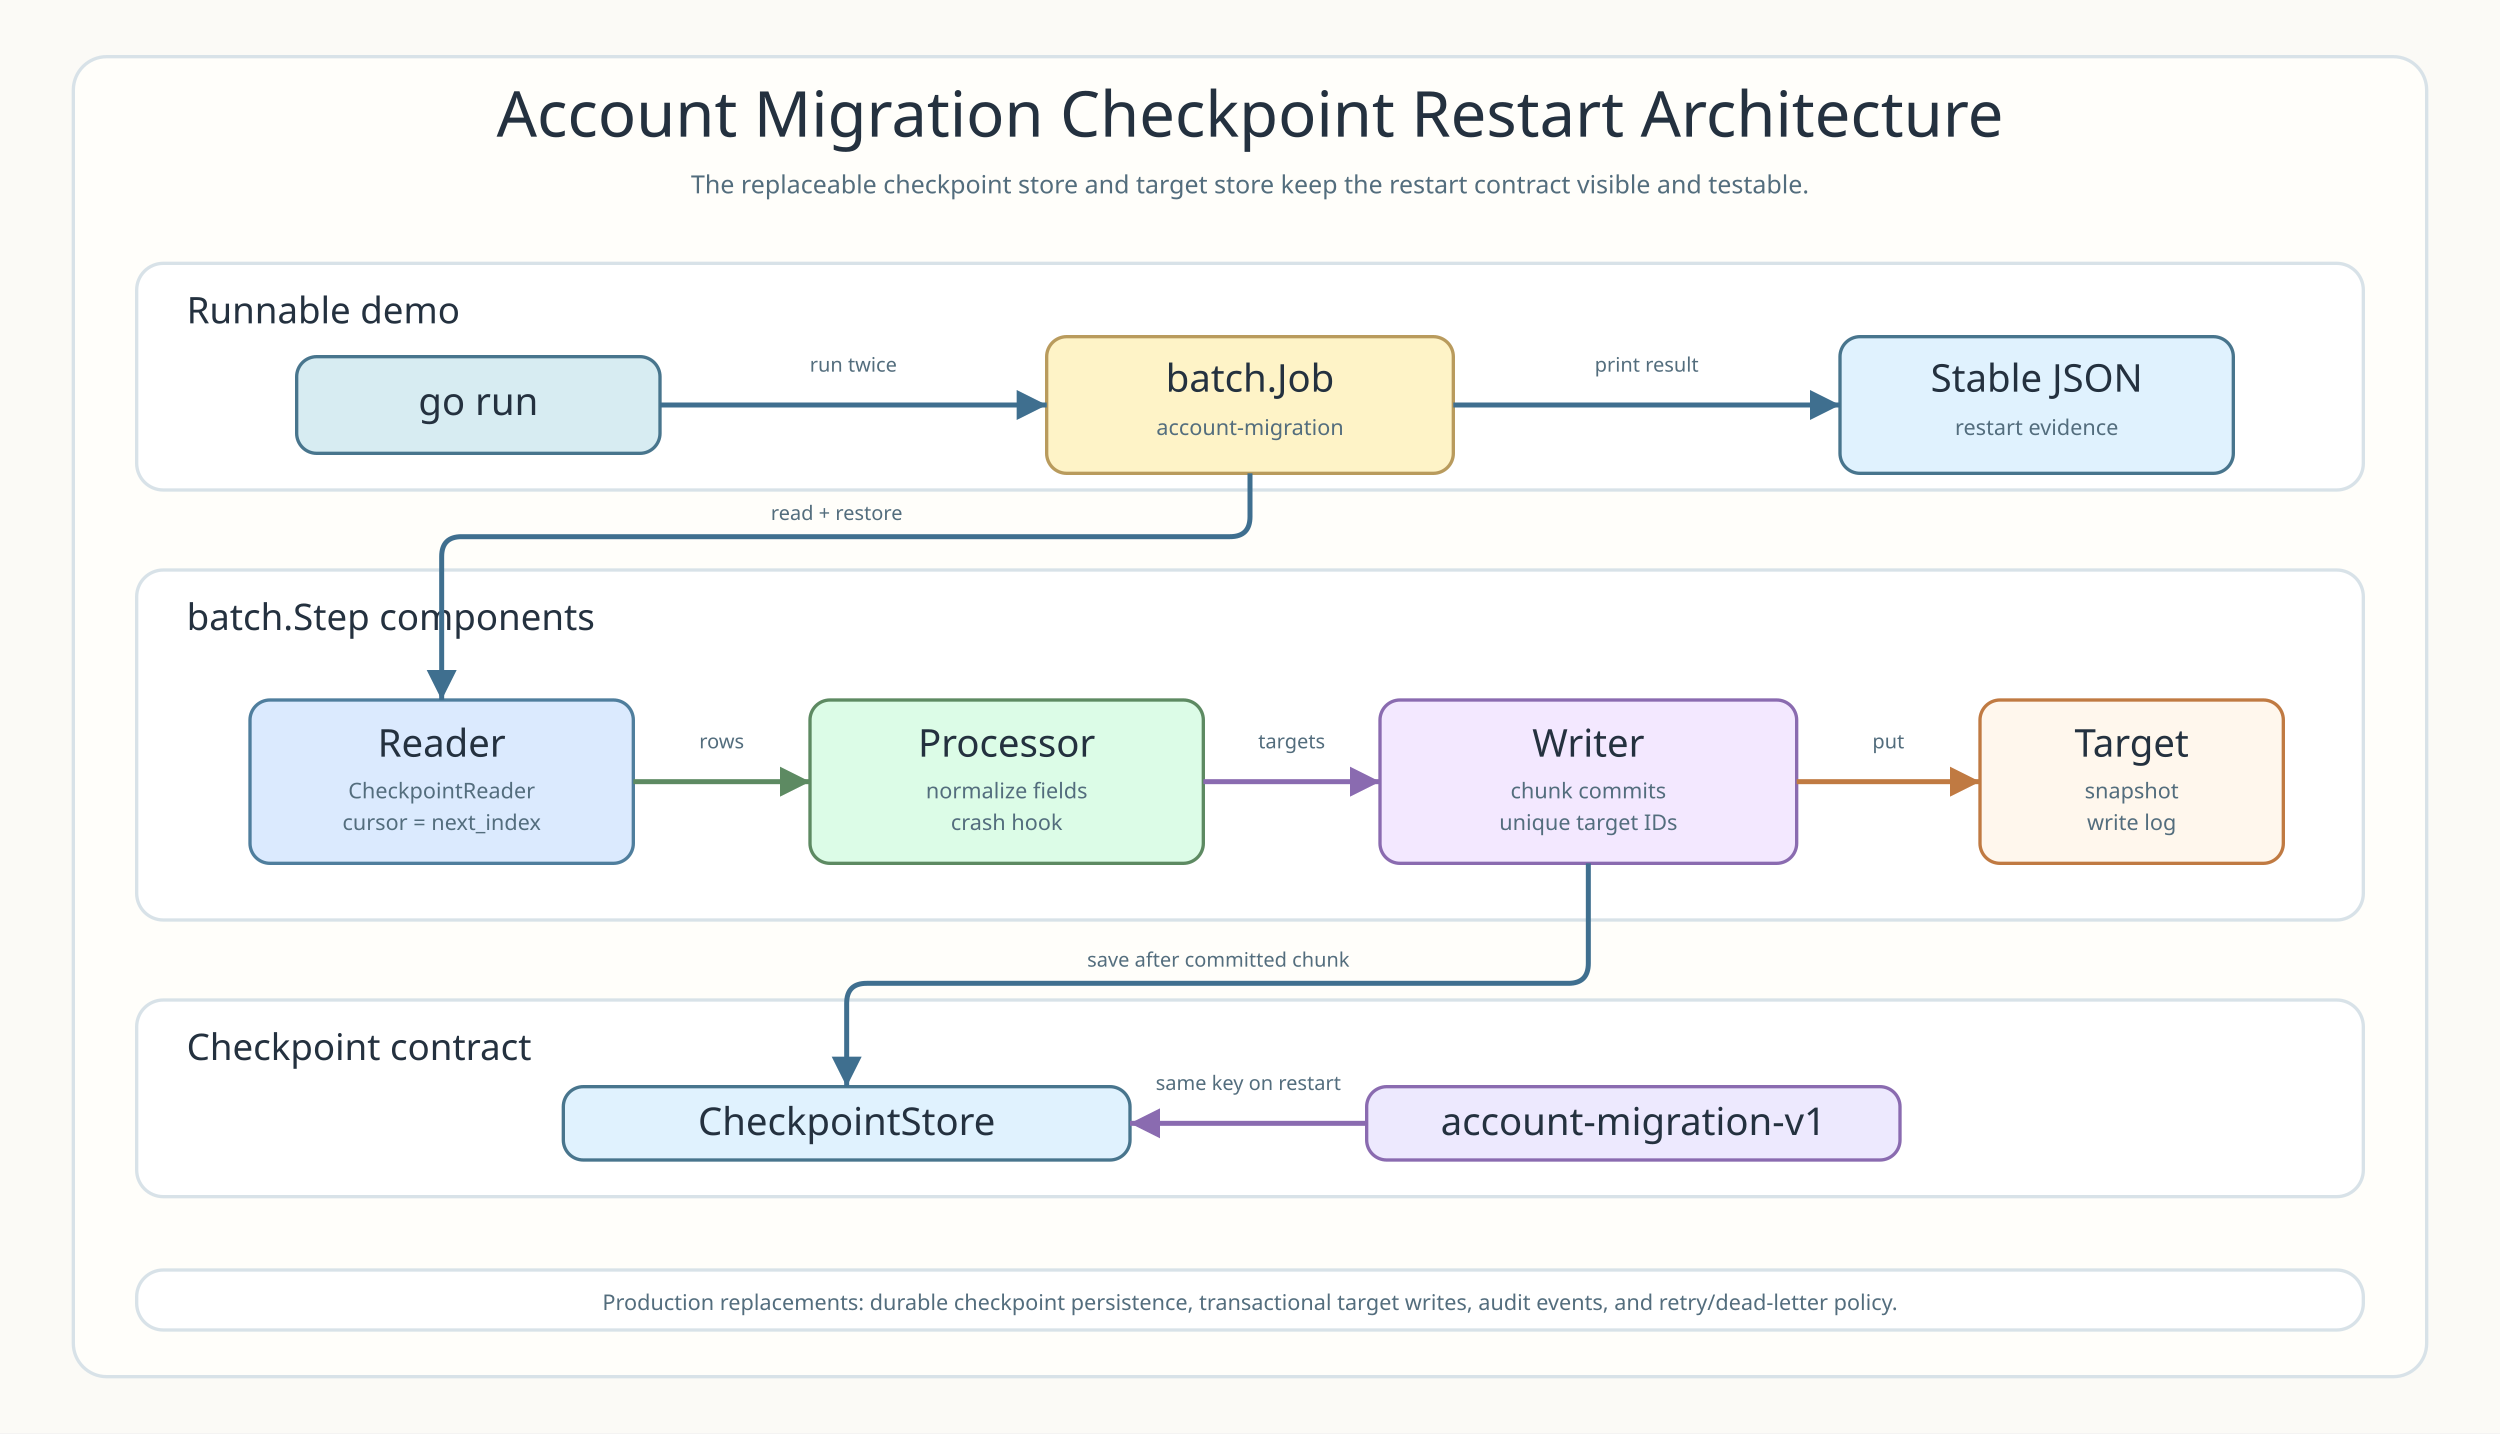
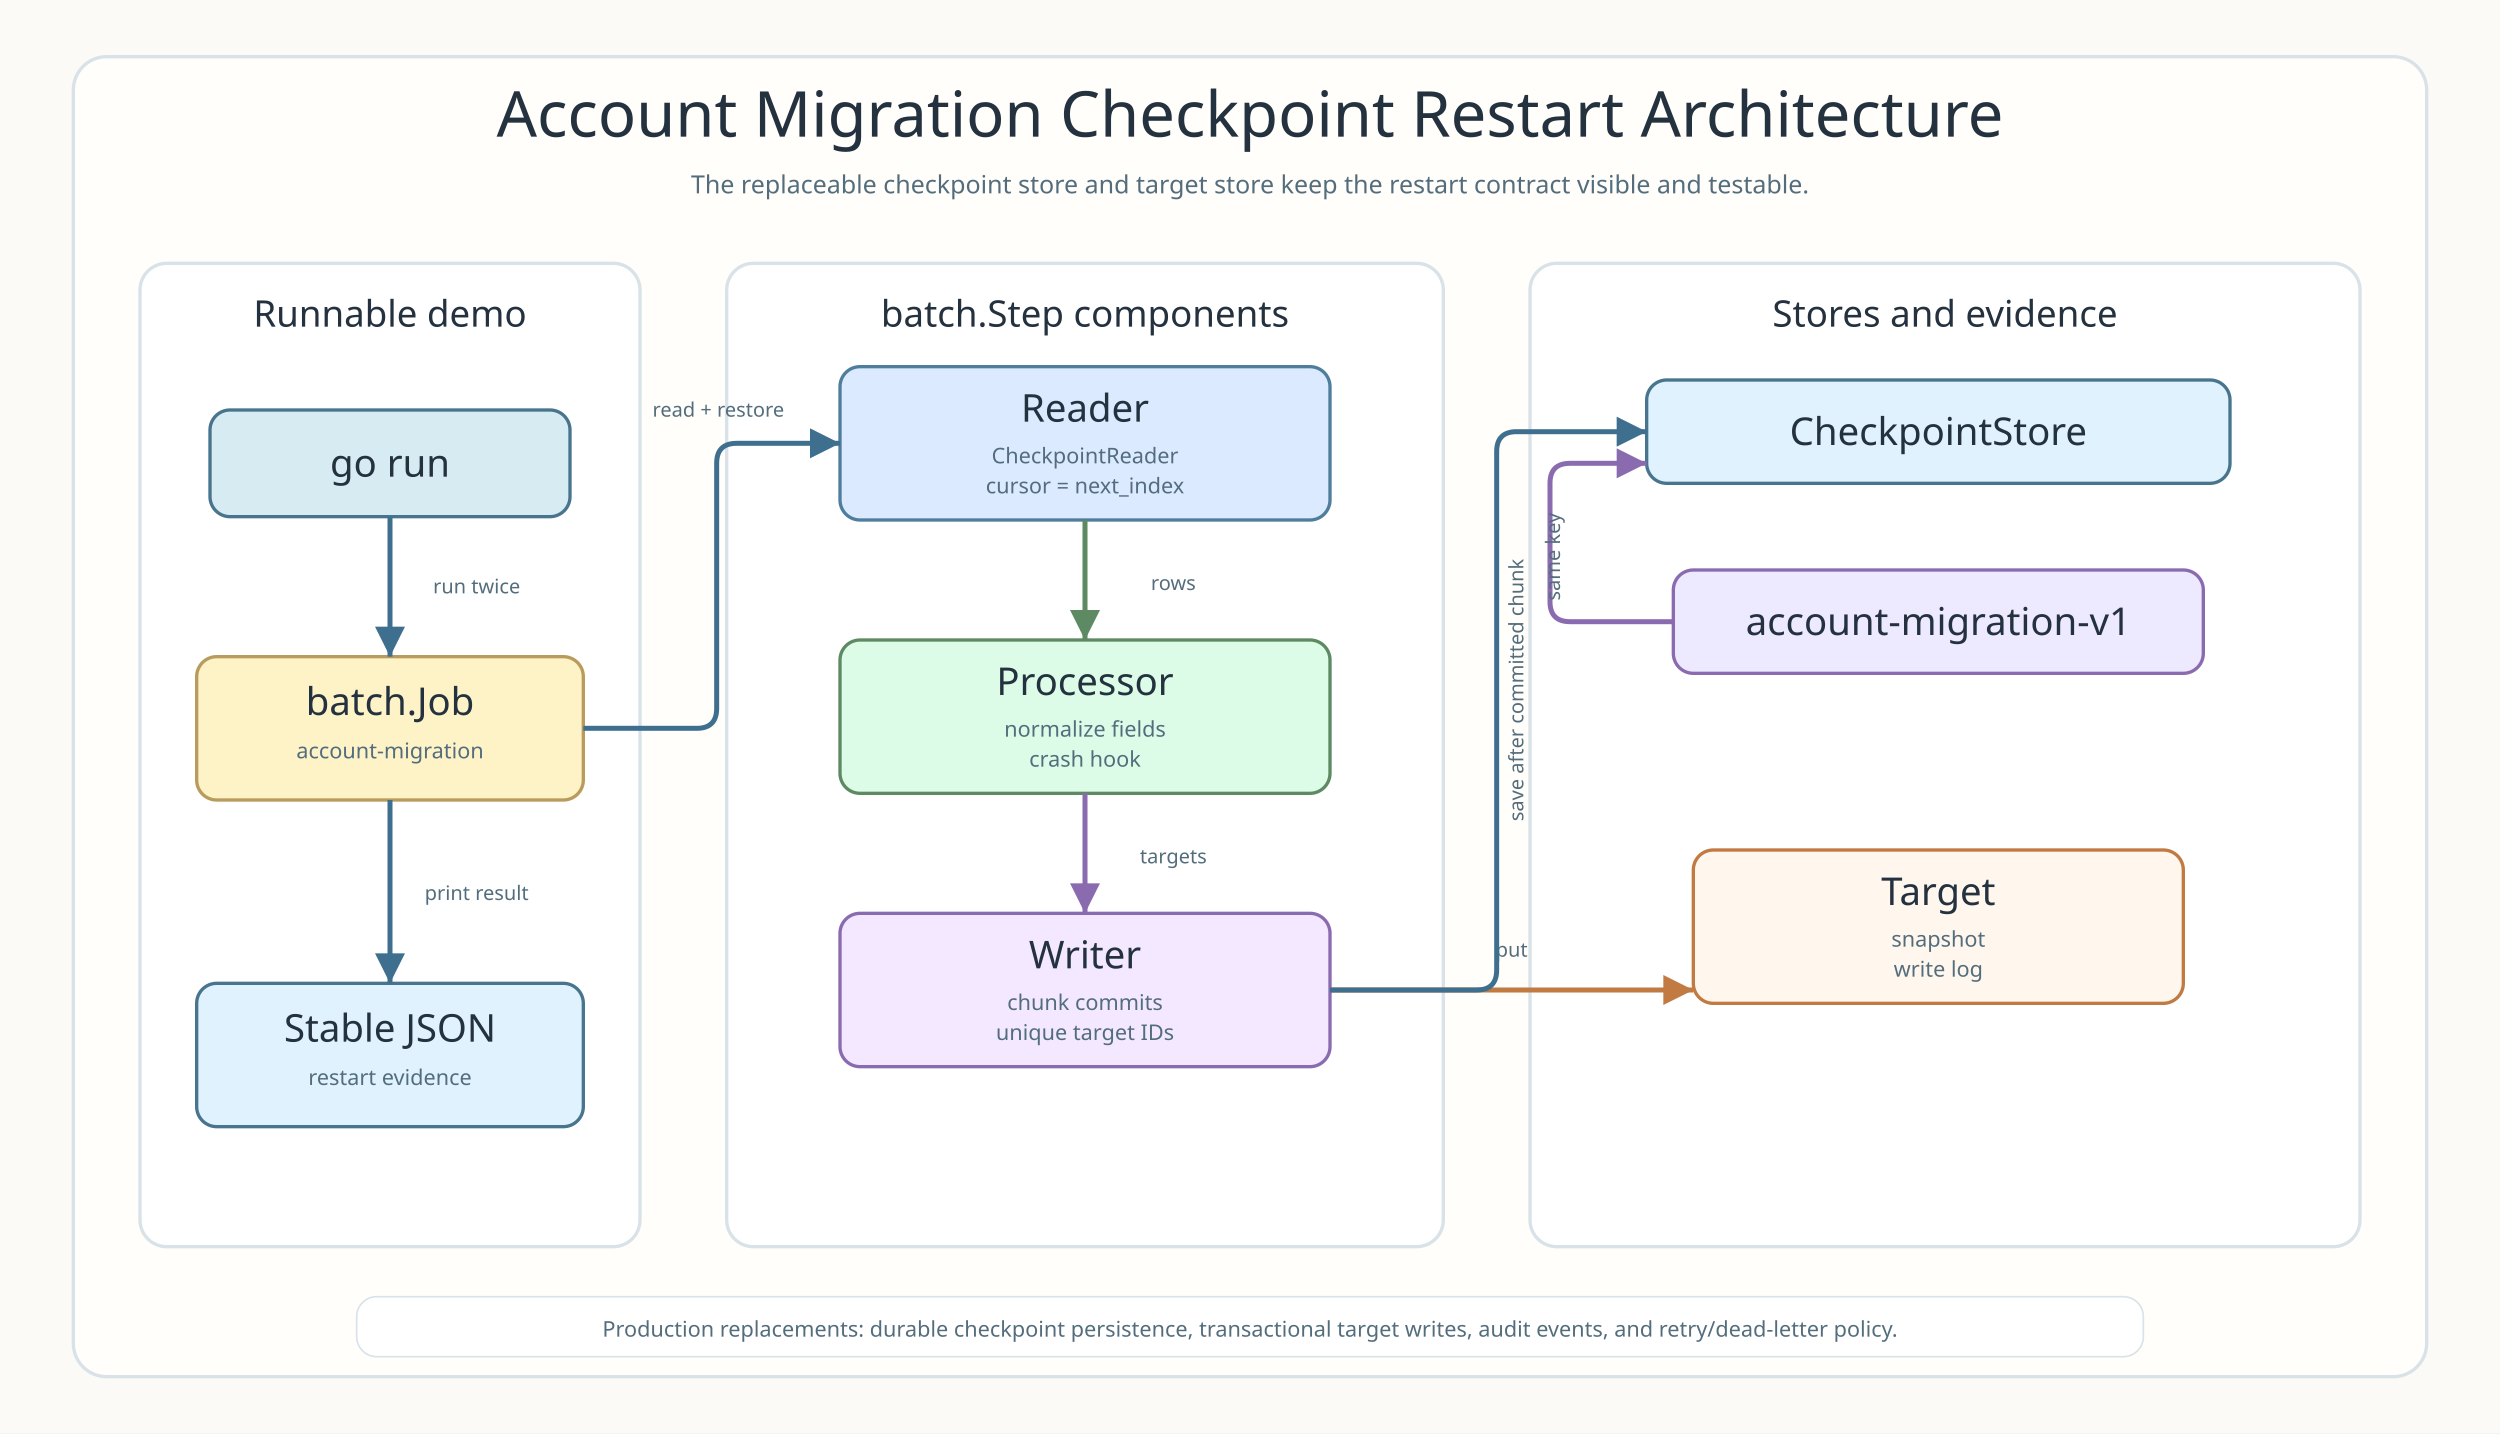
<svg xmlns="http://www.w3.org/2000/svg" width="1500" height="860" viewBox="0 0 1500 860" role="img" aria-labelledby="title desc">
  <defs>
    <marker id="arch-blue" viewBox="0 0 8 8" markerWidth="8" markerHeight="8" refX="7" refY="4" orient="auto">
      <polygon points="1,1 7,4 1,7" fill="#3f6f8f" />
    </marker>
    <marker id="arch-green" viewBox="0 0 8 8" markerWidth="8" markerHeight="8" refX="7" refY="4" orient="auto">
      <polygon points="1,1 7,4 1,7" fill="#5d8a62" />
    </marker>
    <marker id="arch-purple" viewBox="0 0 8 8" markerWidth="8" markerHeight="8" refX="7" refY="4" orient="auto">
      <polygon points="1,1 7,4 1,7" fill="#8a6bb0" />
    </marker>
    <marker id="arch-amber" viewBox="0 0 8 8" markerWidth="8" markerHeight="8" refX="7" refY="4" orient="auto">
      <polygon points="1,1 7,4 1,7" fill="#c07a42" />
    </marker>
    <style>
      @font-face { font-family: 'Architects Daughter'; src: url('file:///Users/debop/Library/Fonts/ArchitectsDaughter-Regular.ttf') format('truetype'); }
      @font-face { font-family: 'Comic Mono'; src: url('file:///Users/debop/Library/Fonts/ComicMono.ttf') format('truetype'); }
      .title { font-family: 'Architects Daughter'; font-size: 38px; fill: #24313f; }
      .subtitle, .detail, .label, .footer { font-family: 'Comic Mono'; fill: #536d7d; }
      .subtitle { font-size: 15px; }
-       .band-label, .card-title { font-family: 'Architects Daughter'; fill: #24313f; }
-       .band-label { font-size: 22px; }
+       .layer-label, .card-title { font-family: 'Architects Daughter'; fill: #24313f; }
+       .layer-label { font-size: 22px; }
      .card-title { font-size: 23px; }
      .detail { font-size: 13px; }
      .label { font-size: 12px; }
      .footer { font-size: 13px; }
      .frame { fill: #fffefa; stroke: #d8e2e8; stroke-width: 2; rx: 20; }
-       .band { fill: #ffffff; stroke: #d8e2e8; stroke-width: 2; rx: 16; }
+       .layer { fill: #ffffff; stroke: #d8e2e8; stroke-width: 2; rx: 16; }
      .blue { fill: none; stroke: #3f6f8f; stroke-width: 3; marker-end: url(#arch-blue); }
      .green { fill: none; stroke: #5d8a62; stroke-width: 3; marker-end: url(#arch-green); }
      .purple { fill: none; stroke: #8a6bb0; stroke-width: 3; marker-end: url(#arch-purple); }
      .amber { fill: none; stroke: #c07a42; stroke-width: 3; marker-end: url(#arch-amber); }
    </style>
  </defs>
  <rect width="1500" height="860" fill="#fbfaf6" />
  <rect class="frame" x="44" y="34" width="1412" height="792" />
  <text class="title" x="750" y="82" text-anchor="middle">Account Migration Checkpoint Restart Architecture</text>
  <text class="subtitle" x="750" y="116" text-anchor="middle">The replaceable checkpoint store and target store keep the restart contract visible and testable.</text>
-   <rect class="band" x="82" y="158" width="1336" height="136" />
-   <text class="band-label" x="112" y="194">Runnable demo</text>
-   <g transform="translate(178 214)">
-     <rect width="218" height="58" rx="12" fill="#d7ecf2" stroke="#48758d" stroke-width="2" />
-     <text class="card-title" x="109" y="35" text-anchor="middle">go run</text>
+   <rect class="layer" x="84" y="158" width="300" height="590" />
+   <text class="layer-label" x="234" y="196" text-anchor="middle">Runnable demo</text>
+   <rect class="layer" x="436" y="158" width="430" height="590" />
+   <text class="layer-label" x="651" y="196" text-anchor="middle">batch.Step components</text>
+   <rect class="layer" x="918" y="158" width="498" height="590" />
+   <text class="layer-label" x="1167" y="196" text-anchor="middle">Stores and evidence</text>
+   <g transform="translate(126 246)">
+     <rect width="216" height="64" rx="12" fill="#d7ecf2" stroke="#48758d" stroke-width="2" />
+     <text class="card-title" x="108" y="40" text-anchor="middle">go run</text>
  </g>
-   <g transform="translate(628 202)">
-     <rect width="244" height="82" rx="12" fill="#fef3c7" stroke="#b99b5d" stroke-width="2" />
-     <text class="card-title" x="122" y="33" text-anchor="middle">batch.Job</text>
-     <text class="detail" x="122" y="59" text-anchor="middle">account-migration</text>
+   <g transform="translate(118 394)">
+     <rect width="232" height="86" rx="12" fill="#fef3c7" stroke="#b99b5d" stroke-width="2" />
+     <text class="card-title" x="116" y="35" text-anchor="middle">batch.Job</text>
+     <text class="detail" x="116" y="61" text-anchor="middle">account-migration</text>
  </g>
-   <g transform="translate(1104 202)">
-     <rect width="236" height="82" rx="12" fill="#e0f2fe" stroke="#48758d" stroke-width="2" />
-     <text class="card-title" x="118" y="33" text-anchor="middle">Stable JSON</text>
-     <text class="detail" x="118" y="59" text-anchor="middle">restart evidence</text>
+   <g transform="translate(118 590)">
+     <rect width="232" height="86" rx="12" fill="#e0f2fe" stroke="#48758d" stroke-width="2" />
+     <text class="card-title" x="116" y="35" text-anchor="middle">Stable JSON</text>
+     <text class="detail" x="116" y="61" text-anchor="middle">restart evidence</text>
  </g>
-   <rect class="band" x="82" y="342" width="1336" height="210" />
-   <text class="band-label" x="112" y="378">batch.Step components</text>
-   <g transform="translate(150 420)">
-     <rect width="230" height="98" rx="12" fill="#dbeafe" stroke="#4f7e9d" stroke-width="2" />
-     <text class="card-title" x="115" y="34" text-anchor="middle">Reader</text>
-     <text class="detail" x="115" y="59" text-anchor="middle">CheckpointReader</text>
-     <text class="detail" x="115" y="78" text-anchor="middle">cursor = next_index</text>
+   <g transform="translate(504 220)">
+     <rect width="294" height="92" rx="12" fill="#dbeafe" stroke="#4f7e9d" stroke-width="2" />
+     <text class="card-title" x="147" y="33" text-anchor="middle">Reader</text>
+     <text class="detail" x="147" y="58" text-anchor="middle">CheckpointReader</text>
+     <text class="detail" x="147" y="76" text-anchor="middle">cursor = next_index</text>
  </g>
-   <g transform="translate(486 420)">
-     <rect width="236" height="98" rx="12" fill="#dcfce7" stroke="#5d8a62" stroke-width="2" />
-     <text class="card-title" x="118" y="34" text-anchor="middle">Processor</text>
-     <text class="detail" x="118" y="59" text-anchor="middle">normalize fields</text>
-     <text class="detail" x="118" y="78" text-anchor="middle">crash hook</text>
+   <g transform="translate(504 384)">
+     <rect width="294" height="92" rx="12" fill="#dcfce7" stroke="#5d8a62" stroke-width="2" />
+     <text class="card-title" x="147" y="33" text-anchor="middle">Processor</text>
+     <text class="detail" x="147" y="58" text-anchor="middle">normalize fields</text>
+     <text class="detail" x="147" y="76" text-anchor="middle">crash hook</text>
  </g>
-   <g transform="translate(828 420)">
-     <rect width="250" height="98" rx="12" fill="#f3e8ff" stroke="#8a6bb0" stroke-width="2" />
-     <text class="card-title" x="125" y="34" text-anchor="middle">Writer</text>
-     <text class="detail" x="125" y="59" text-anchor="middle">chunk commits</text>
-     <text class="detail" x="125" y="78" text-anchor="middle">unique target IDs</text>
+   <g transform="translate(504 548)">
+     <rect width="294" height="92" rx="12" fill="#f3e8ff" stroke="#8a6bb0" stroke-width="2" />
+     <text class="card-title" x="147" y="33" text-anchor="middle">Writer</text>
+     <text class="detail" x="147" y="58" text-anchor="middle">chunk commits</text>
+     <text class="detail" x="147" y="76" text-anchor="middle">unique target IDs</text>
  </g>
-   <g transform="translate(1188 420)">
-     <rect width="182" height="98" rx="12" fill="#fff7ed" stroke="#c07a42" stroke-width="2" />
-     <text class="card-title" x="91" y="34" text-anchor="middle">Target</text>
-     <text class="detail" x="91" y="59" text-anchor="middle">snapshot</text>
-     <text class="detail" x="91" y="78" text-anchor="middle">write log</text>
+   <g transform="translate(988 228)">
+     <rect width="350" height="62" rx="12" fill="#e0f2fe" stroke="#48758d" stroke-width="2" />
+     <text class="card-title" x="175" y="39" text-anchor="middle">CheckpointStore</text>
  </g>
-   <rect class="band" x="82" y="600" width="1336" height="118" />
-   <text class="band-label" x="112" y="636">Checkpoint contract</text>
-   <g transform="translate(338 652)">
-     <rect width="340" height="44" rx="12" fill="#e0f2fe" stroke="#48758d" stroke-width="2" />
-     <text class="card-title" x="170" y="29" text-anchor="middle">CheckpointStore</text>
+   <g transform="translate(1004 342)">
+     <rect width="318" height="62" rx="12" fill="#ede9fe" stroke="#8a6bb0" stroke-width="2" />
+     <text class="card-title" x="159" y="39" text-anchor="middle">account-migration-v1</text>
  </g>
-   <g transform="translate(820 652)">
-     <rect width="320" height="44" rx="12" fill="#ede9fe" stroke="#8a6bb0" stroke-width="2" />
-     <text class="card-title" x="160" y="29" text-anchor="middle">account-migration-v1</text>
+   <g transform="translate(1016 510)">
+     <rect width="294" height="92" rx="12" fill="#fff7ed" stroke="#c07a42" stroke-width="2" />
+     <text class="card-title" x="147" y="33" text-anchor="middle">Target</text>
+     <text class="detail" x="147" y="58" text-anchor="middle">snapshot</text>
+     <text class="detail" x="147" y="76" text-anchor="middle">write log</text>
  </g>
-   <rect class="band" x="82" y="762" width="1336" height="36" />
-   <text class="footer" x="750" y="786" text-anchor="middle">Production replacements: durable checkpoint persistence, transactional target writes, audit events, and retry/dead-letter policy.</text>
-   <path class="blue" d="M 396 243 L 628 243" />
-   <text class="label" x="512" y="223" text-anchor="middle">run twice</text>
-   <path class="blue" d="M 872 243 L 1104 243" />
-   <text class="label" x="988" y="223" text-anchor="middle">print result</text>
-   <path class="blue" d="M 750 284 V 310 Q 750 322 738 322 H 277 Q 265 322 265 334 V 420" />
-   <text class="label" x="502" y="312" text-anchor="middle">read + restore</text>
-   <path class="green" d="M 380 469 L 486 469" />
-   <text class="label" x="433" y="449" text-anchor="middle">rows</text>
-   <path class="purple" d="M 722 469 L 828 469" />
-   <text class="label" x="775" y="449" text-anchor="middle">targets</text>
-   <path class="amber" d="M 1078 469 L 1188 469" />
-   <text class="label" x="1133" y="449" text-anchor="middle">put</text>
-   <path class="blue" d="M 953 518 V 578 Q 953 590 941 590 H 520 Q 508 590 508 602 V 652" />
-   <text class="label" x="731" y="580" text-anchor="middle">save after committed chunk</text>
-   <path class="purple" d="M 820 674 L 678 674" />
-   <text class="label" x="749" y="654" text-anchor="middle">same key on restart</text>
+   <path class="blue" d="M 234 310 V 394" />
+   <text class="label" x="286" y="356" text-anchor="middle">run twice</text>
+   <path class="blue" d="M 350 437 H 418 Q 430 437 430 425 V 278 Q 430 266 442 266 H 504" />
+   <text class="label" x="431" y="250" text-anchor="middle">read + restore</text>
+   <path class="green" d="M 651 312 V 384" />
+   <text class="label" x="704" y="354" text-anchor="middle">rows</text>
+   <path class="purple" d="M 651 476 V 548" />
+   <text class="label" x="704" y="518" text-anchor="middle">targets</text>
+   <path class="amber" d="M 798 594 H 1016" />
+   <text class="label" x="907" y="574" text-anchor="middle">put</text>
+   <path class="blue" d="M 798 594 H 886 Q 898 594 898 582 V 271 Q 898 259 910 259 H 988" />
+   <text class="label" x="914" y="414" text-anchor="middle" transform="rotate(-90 914 414)">save after committed chunk</text>
+   <path class="purple" d="M 1004 373 H 942 Q 930 373 930 361 V 290 Q 930 278 942 278 H 988" />
+   <text class="label" x="936" y="334" text-anchor="middle" transform="rotate(-90 936 334)">same key</text>
+   <path class="blue" d="M 234 480 V 590" />
+   <text class="label" x="286" y="540" text-anchor="middle">print result</text>
+   <rect x="214" y="778" width="1072" height="36" rx="12" fill="#ffffff" stroke="#d8e2e8" />
+   <text class="footer" x="750" y="802" text-anchor="middle">Production replacements: durable checkpoint persistence, transactional target writes, audit events, and retry/dead-letter policy.</text>
</svg>
